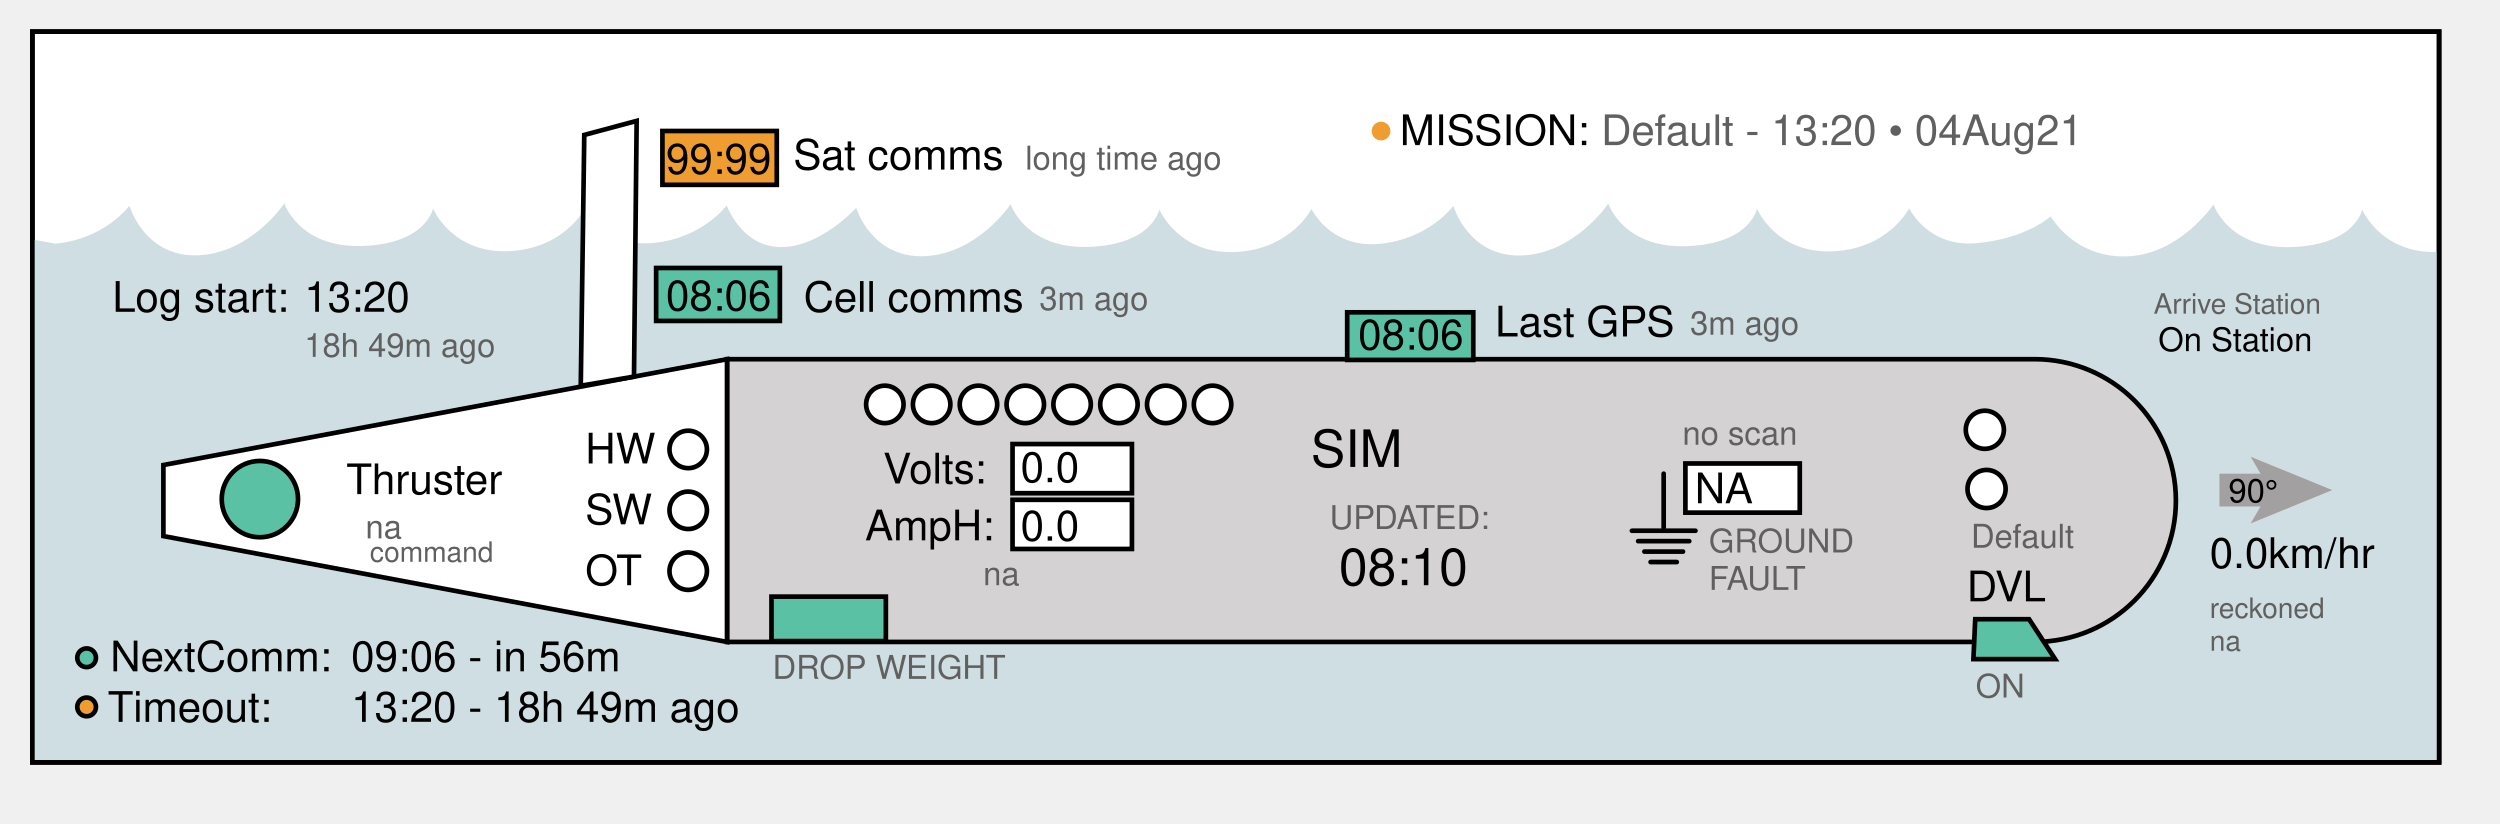
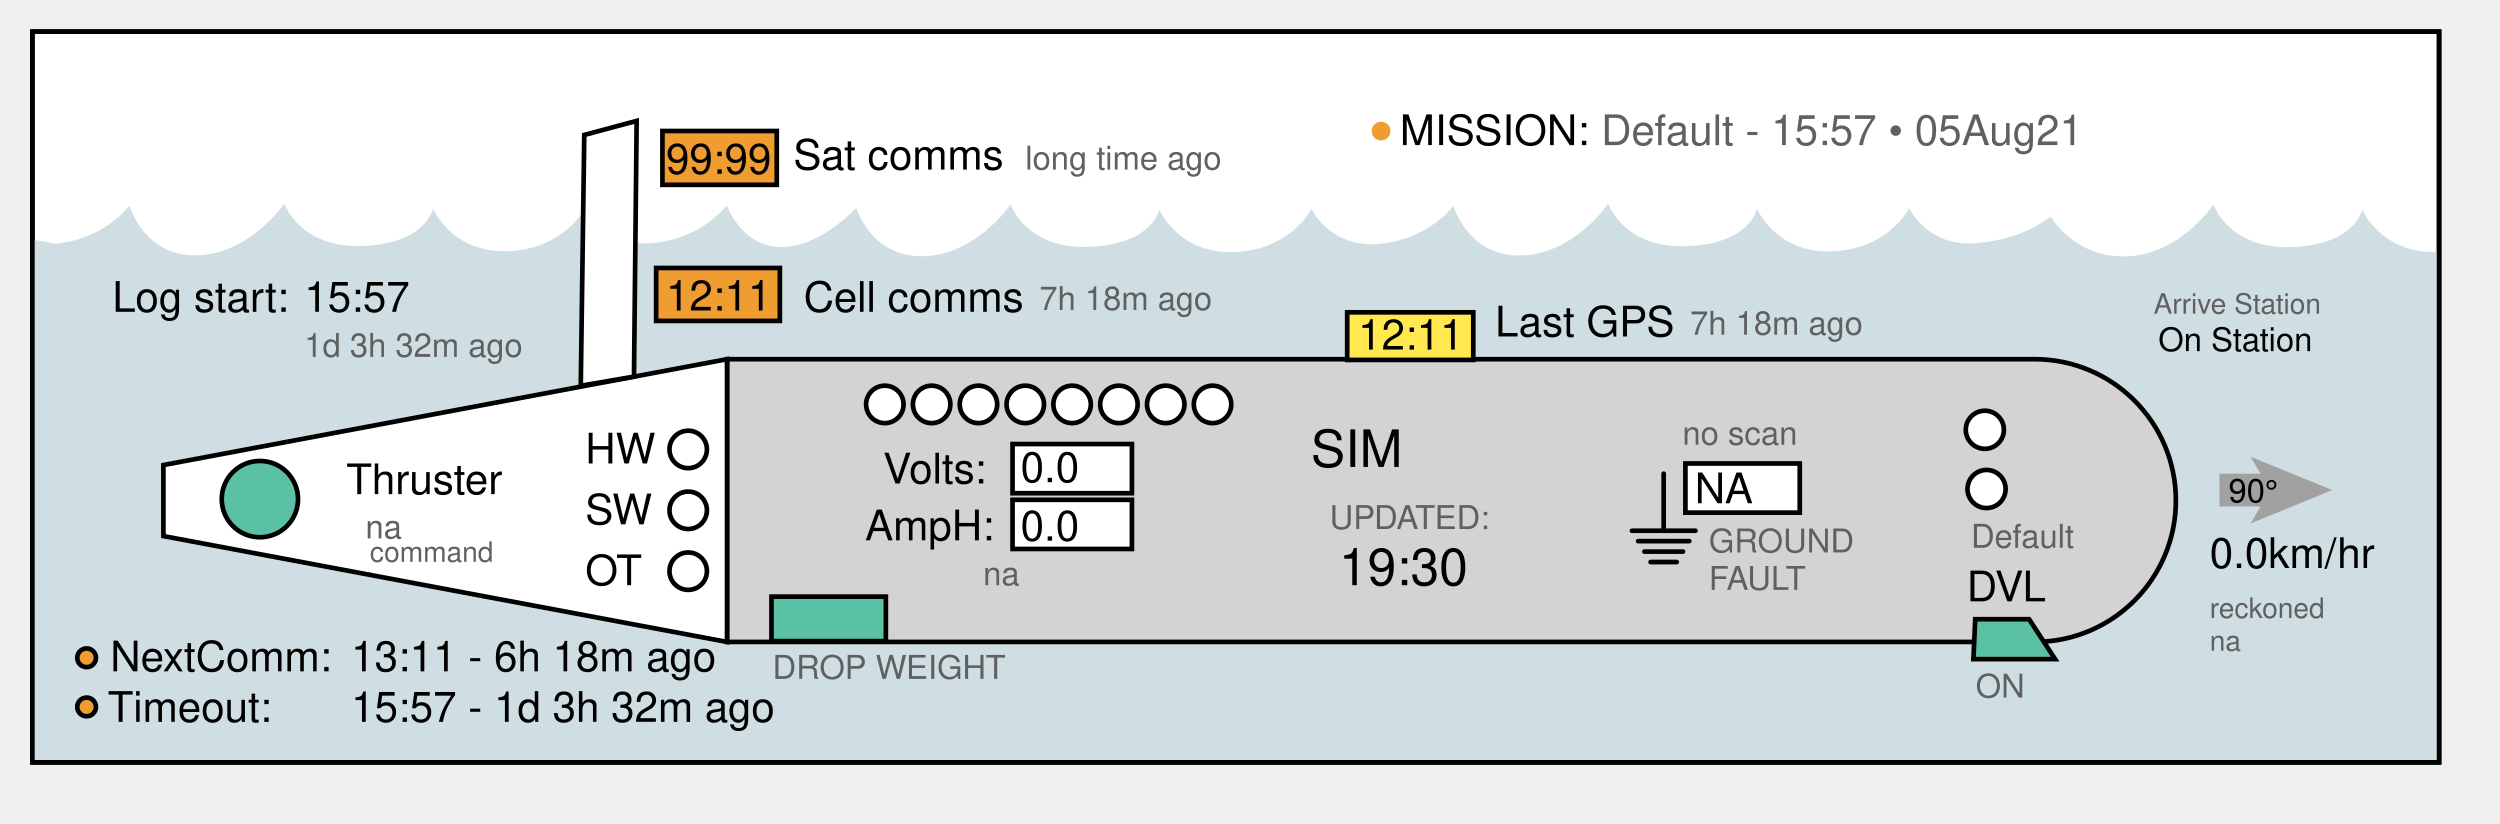
<svg xmlns="http://www.w3.org/2000/svg" version="1.1" id="Layer_1" x="0px" y="0px" viewBox="120 155 534 176" xml:space="preserve">
  <style type="text/css">
	.st0{fill:#CFDEE2;} 
	.st1{fill:none;stroke:#000000; }
	.st2{fill:#D4D2D2;stroke:#000000; } 
	.st3{fill:#FFFFFF;stroke:#000000; } 
	.st4{fill:#5AC1A4;stroke:#000000; } 
	.st5{fill:#FFE850;stroke:#000000; } 
	.st6{fill:#EF9D30;stroke:#000000; } 
	.st7{fill:#FFFFFF;stroke:#000000;stroke-linecap:round; }
	.st8{fill:#C6C4C4;stroke:#000000;stroke-linecap:round; }
	.st9{font-family:HelveticaNeue, Helvetica, Arial, sans-serif;}
	.st10{font-size:9px;}
	.st11{fill:#6D6E6E;stroke:#000000; } 
	.st12{fill:#606060;}  
	.st13{font-size:7px;}
	.st14{font-family:HelveticaNeue-Medium, Helvetica, Arial, sans-serif; }
	.st15{font-size:11px;}
	.st16{fill:#A2A0A0;} 
	.st17{fill:#e3cfa7;} 
	.st18{fill:none;stroke:none; } 
	.st19{fill:#555555;stroke:#000000;stroke-miterlimit:10;}  
	.st20{fill:#e3cfa7;stroke:#000000;stroke-miterlimit:10;}  
	.st21{fill:none;stroke:#46A247;stroke-width:4;stroke-miterlimit:10;} 
	.st22{fill:none;stroke:#555555;stroke-width:9;stroke-linecap:round;stroke-miterlimit:10;} 
	.st23{fill:none;stroke:#46A247;stroke-width:4;stroke-miterlimit:10;} 
	.st24{font-size:6px;}
	.st25{fill:#5AC1A4;stroke:none; } 
	.st26{fill:#FFE850;stroke:none; } 
	.st27{fill:#EF9D30;stroke:none; } 	
	
	.st28{fill:#333333; } 
	.st30{font-size:8px;} 
	.st31{fill:#B4372D;} 
	.stleak2{fill:#7DA6D8;} 
	.stleak1{fill:#92c19b;} 

	</style>
  <rect desc="backgroundbox" x="126.91" y="161.76" class="st3" width="514.08" height="156.08" />
  <g transform="translate(0 8)">
    <g>
      <path class="st0" d="M640.68,200.81v108.71H126.47V198.07l5.36,0.98c10.57-0.98,15.74-8.04,15.74-8.04l0.18,0.2    c0,0,3.21,10.75,14.54,10.32c11.33-0.43,18.44-11.08,18.44-11.08s3.19,9.61,16.79,9.09c13.6-0.52,14.98-8.01,14.98-8.01    s3.95,9.58,16.03,9.12c12.09-0.46,16.47-9.21,16.47-9.21s3.93,8.43,14.49,7.46c10.57-0.98,15.74-8.04,15.74-8.04    s3.15,8.92,11.62,8.92c8.47,0,16.04-8.38,16.04-8.38s3.21,10.75,14.54,10.32c11.33-0.43,18.44-11.08,18.44-11.08    s3.19,9.61,16.79,9.09c13.6-0.52,14.98-8.01,14.98-8.01s3.95,9.58,16.03,9.12c12.09-0.46,16.47-9.21,16.47-9.21    s3.93,8.43,14.49,7.46c10.57-0.98,15.74-8.04,15.74-8.04l0.18,0.2c0,0,3.21,10.75,14.54,10.32c11.33-0.43,18.44-11.08,18.44-11.08    s3.19,9.61,16.79,9.09c13.6-0.52,14.98-8.01,14.98-8.01s3.95,9.58,16.03,9.12c12.09-0.46,16.47-9.21,16.47-9.21    s3.93,8.43,14.49,7.46c10.57-0.98,15.74-5.72,15.74-5.72s5,8.97,16.33,8.54c11.33-0.43,18.44-11.08,18.44-11.08    s3.19,9.61,16.79,9.09c13.6-0.52,14.98-8.01,14.98-8.01S628.59,201.27,640.68,200.81" />
    </g>
  </g>
  <rect desc="dirtbox" x="126.91" y="281.76" class="st18" width="514.08" height="36.08" />
  <rect desc="backgroundbox" x="126.91" y="161.76" class="st1" width="514.08" height="156.08" />
  <line desc="bigcable" class="st18" x1="250.77" y1="292.21" x2="268.73" y2="281.71" />
  <path desc="smallcable" class="st18" d="M137.01,323.1c0,0,7.44-8.93,20.84-8.93s20.85,8.93,42.05,8.93s29.77-18.98,47.66-28.86" />
  <path class="st2" d="M554.57,292.12l-279.27,0l0-60.4l279.27,0c16.68,0,30.2,13.52,30.2,30.2v0  C584.77,278.6,571.25,292.12,554.57,292.12z" />
  <polygon class="st3" points="154.9,269.51 275.29,292.12 275.29,231.72 154.9,254.33 " />
  <polygon class="st3" points="255.42,235.44 244.05,237.4 244.8,183.82 255.99,180.82 " />
  <text desc="HardwareLabel" text-anchor="right" transform="matrix(1 0 0 1 245 254)" class="st9 st10">HW</text>
  <text desc="SoftwareLabel" text-anchor="right" transform="matrix(1 0 0 1 245 267)" class="st9 st10">SW</text>
  <text desc="OtherLabel" text-anchor="right" transform="matrix(1 0 0 1 245 280)" class="st9 st10">OT</text>
  <rect desc="drop" x="284.79" y="282.44" class="st4" width="24.43" height="9.5" />
  <g>
    <line class="st7" x1="475.36" y1="256.18" x2="475.36" y2="267.72" />
    <line class="st7" x1="468.58" y1="268.37" x2="482.15" y2="268.37" />
    <line class="st7" x1="469.91" y1="270.59" x2="480.82" y2="270.59" />
    <line class="st7" x1="471.24" y1="272.82" x2="479.49" y2="272.82" />
  </g>
  <line class="st8" x1="472.57" y1="275.05" x2="478.16" y2="275.05" />
  <circle desc="thrust" class="st4" cx="175.51" cy="261.61" r="8.15" />
  <g>
    <circle desc="bat1" class="st3" cx="309" cy="241.38" r="4" />
    <circle desc="bat2" class="st3" cx="319" cy="241.38" r="4" />
    <circle desc="bat3" class="st3" cx="329" cy="241.38" r="4" />
    <circle desc="bat4" class="st3" cx="339" cy="241.38" r="4" />
    <circle desc="bat5" class="st3" cx="349" cy="241.38" r="4" />
    <circle desc="bat6" class="st3" cx="359" cy="241.38" r="4" />
    <circle desc="bat7" class="st3" cx="369" cy="241.38" r="4" />
    <circle desc="bat8" class="st3" cx="379" cy="241.38" r="4" />
  </g>
  <circle desc="missiondefault" class="st27" cx="415" cy="183" r="2" />
  <circle desc="scheduleddefault" class="st18" cx="415" cy="193.5" r="1.6" />
-   <circle desc="commoverdue" class="st4" cx="138.5" cy="295.5" r="2" />
+   <circle desc="commoverdue" class="st6" cx="138.5" cy="295.5" r="2" />
  <circle desc="missionoverdue" class="st6" cx="138.5" cy="306" r="2" />
  <rect desc="satcomm" x="261.49" y="182.98" class="st6" width="24.43" height="11.5" />
-   <rect desc="cell" x="260.15" y="212.24" class="st4" width="26.43" height="11.31" />
-   <rect desc="gps" x="407.76" y="221.71" class="st4" width="26.93" height="10.17" />
+   <rect desc="cell" x="260.15" y="212.24" class="st6" width="26.43" height="11.31" />
+   <rect desc="gps" x="407.76" y="221.71" class="st5" width="26.93" height="10.17" />
  <rect desc="amps" x="336.28" y="261.76" class="st3" width="25.5" height="10.5" />
  <rect desc="volts" x="336.28" y="249.85" class="st3" width="25.5" height="10.5" />
  <rect desc="gf_rect" x="480" y="254.0" class="st3" width="24.43" height="10.5" />
  <circle desc="HW" class="st3" cx="267" cy="251" r="4" />
  <circle desc="SW" class="st3" cx="267" cy="264" r="4" />
  <circle desc="OT" class="st3" cx="267" cy="277" r="4" />
  <polygon desc="dvl" class="st4" points="541.91,287.26 553.41,287.26 558.97,295.79 541.52,295.79 " />
  <polygon desc="cart" class="st18" points="348.8,282.24 348.8,315.73 524.05,315.73 524.05,282.24 503.4,282.24 496.15,301.22 381.17,301.22   369.22,282.74 " />
  <circle desc="circle1" class="st18" cx="362.59" cy="298.44" r="5.86" />
  <circle desc="circle2" class="st18" cx="510.1" cy="298.44" r="5.86" />
  <circle desc="UBAT" class="st3" cx="543.96" cy="246.8" r="4.07" />
  <circle desc="flow" class="st3" cx="544.33" cy="259.45" r="4.07" />
  <text desc="text_flowago" transform="matrix(1 0 0 1 541.0 272.0)" class="st12 st9 st13">Default</text>
  <g desc="arrow" transform="rotate (-90,604.94,259.74), rotate(90,605,259.74)">
    <rect x="594.14" y="256.24" class="st16" width="11.73" height="7" />
    <g>
      <polygon class="st16" points="618.22,259.74 600.81,266.86 604.94,259.74 600.81,252.63       " />
    </g>
  </g>
-   <text desc="mission" transform="matrix(1 0 0 1 462.0 186)" class="st9 st10 st12">Default - 13:20 • 04Aug21</text>
+   <text desc="mission" transform="matrix(1 0 0 1 462.0 186)" class="st9 st10 st12">Default - 15:57 • 05Aug21</text>
  <text desc="missionsched" transform="matrix(1 0 0 1 419.5 196)" class="st12 st9 st13" />
-   <text desc="text_cell" transform="matrix(1 0 0 1 262.2472 221.3249)" class="st9 st10">08:06</text>
+   <text desc="text_cell" transform="matrix(1 0 0 1 262.2472 221.3249)" class="st9 st10">12:11</text>
  <text desc="test_note" transform="matrix(1 0 0 1 133 174)" class="st12 st9 st13" />
  <text desc="test_notetime" transform="matrix(1 0 0 1 134 180)" class="st12 st9 st24" />
  <text desc="text_sat" transform="matrix(1 0 0 1 262.2478 192.1254)" class="st9 st10">99:99</text>
-   <text desc="text_gps" transform="matrix(1 0 0 1 410.1005 229.6799)" class="st9 st10">08:06</text>
+   <text desc="text_gps" transform="matrix(1 0 0 1 410.1005 229.6799)" class="st9 st10">12:11</text>
  <text desc="text_bearing" transform="matrix(1 0 0 1 596 262.3)" class="st9 st13">90°</text>
  <text desc="text_thrusttime" transform="matrix(1 0 0 1 592 276.3205)" class="st9 st10">0.0km/hr</text>
-   <text desc="text_nextcomm" transform="matrix(1 0 0 1 195 298.3899)" class="st9 st10">09:06 - in 56m</text>
-   <text desc="text_timeout" transform="matrix(1 0 0 1 195 309.1899)" class="st9 st10">13:20 - 18h 49m ago</text>
+   <text desc="text_nextcomm" transform="matrix(1 0 0 1 195 298.3899)" class="st9 st10">13:11 - 6h 18m ago</text>
+   <text desc="text_timeout" transform="matrix(1 0 0 1 195 309.1899)" class="st9 st10">15:57 - 1d 3h 32m ago</text>
  <text desc="text_commago" transform="matrix(1 0 0 1 339.0 191.2224)" class="st12 st9 st13">long time ago</text>
-   <text desc="text_logtime" transform="matrix(1 0 0 1 185.0 221.6039)" class="st9 st10">13:20</text>
-   <text desc="text_logago" transform="matrix(1 0 0 1 185.0 231.2224)" class="st12 st9 st13">18h 49m ago</text>
-   <text desc="text_cellago" transform="matrix(1 0 0 1 342.0 221.2224)" class="st12 st9 st13">3m ago</text>
+   <text desc="text_logtime" transform="matrix(1 0 0 1 185.0 221.6039)" class="st9 st10">15:57</text>
+   <text desc="text_logago" transform="matrix(1 0 0 1 185.0 231.2224)" class="st12 st9 st13">1d 3h 32m ago</text>
+   <text desc="text_cellago" transform="matrix(1 0 0 1 342.0 221.2224)" class="st12 st9 st13">7h 18m ago</text>
  <text desc="text_volts" transform="matrix(1 0 0 1 338.0 257.9931)" class="st9 st10">0.0</text>
  <text desc="text_amps" transform="matrix(1 0 0 1 338.0 270.4917)" class="st9 st10">0.0</text>
  <text desc="text_ampago" transform="matrix(1 0 0 1 330.0 280.0)" class="st12 st9 st13">na</text>
  <text desc="text_droptime" transform="matrix(1 0 0 1 338 300)" class="st12 st9 st13" />
  <text desc="text_gftime" transform="matrix(1 0 0 1 479.3629 250)" class="st12 st9 st13">no scan</text>
-   <text desc="text_gpsago" transform="matrix(1 0 0 1 481 226.5)" class="st12 st9 st13">3m ago</text>
+   <text desc="text_gpsago" transform="matrix(1 0 0 1 481 226.5)" class="st12 st9 st13">7h 18m ago</text>
  <text desc="text_gf" transform="matrix(1 0 0 1 482 262.4973)" class="st9 st10">NA</text>
  <text desc="text_speed" transform="matrix(1 0 0 1 198.0612 270)" class="st12 st9 st13">na</text>
  <text desc="text_vehicle" transform="matrix(1 0 0 1 400 254.7336)" class="st14 st15">SIM</text>
-   <text desc="text_lastupdate" transform="matrix(1 0 0 1 406.0 280.0)" class="st14 st15">08:10</text>
+   <text desc="text_lastupdate" transform="matrix(1 0 0 1 406.0 280.0)" class="st14 st15">19:30</text>
  <text desc="reckoned_detail" transform="matrix(1 0 0 1 592 294)" class="st12 st9 st24">na</text>
  <text desc="text_arrivestation" transform="matrix(1 0 0 1 581 230)" class="st9 st13">On Station</text>
  <text desc="text_stationdist" transform="matrix(1 0 0 1 582 238)" class="st12 st9 st24" />
  <text desc="text_currentdist" transform="matrix(1 0 0 1 582 245)" class="st12 st9 st24" />
  <text desc="text_dvlstatus" transform="matrix(1 0 0 1 542 304)" class="st12 st9 st13">ON</text>
  <text desc="text_criticalerror" transform="matrix(1 0 0 1 154.0 176)" class="st9 st30 st31" />
  <text desc="text_criticaltime" transform="matrix(1 0 0 1 156 183)" class="st12 st9 st13" />
  <text transform="matrix(1 0 0 1 419.0 186)" class="st9 st10">MISSION:</text>
  <text transform="matrix(1 0 0 1 404.0 268.0)" class="st12 st9 st13">UPDATED:</text>
  <text desc="reckoned_label" transform="matrix(1 0 0 1 592 287)" class="st12 st9 st24">reckoned</text>
  <text desc="speeded_label" transform="matrix(1 0 0 1 199 275)" class="st12 st9 st24">command</text>
  <text transform="matrix(1 0 0 1 308.64 258.2642)" class="st9 st10">Volts:</text>
  <text transform="matrix(1 0 0 1 304.7791 270.4165)" class="st9 st10">AmpH:</text>
  <text transform="matrix(1 0 0 1 285 300)" class="st12 st9 st13">DROP WEIGHT</text>
  <text transform="matrix(1 0 0 1 143.5453 298.3899)" class="st9 st10">NextComm:</text>
  <text transform="matrix(1 0 0 1 143.0 309.1899)" class="st9 st10">Timeout: </text>
  <g>
    <text transform="matrix(1 0 0 1 485 273)" class="st12 st9 st13">GROUND</text>
    <text transform="matrix(1 0 0 1 485 281)" class="st12 st9 st13">FAULT</text>
  </g>
  <text transform="matrix(1 0 0 1 540.0956 283.4494)" class="st9 st10">DVL</text>
  <text transform="matrix(1 0 0 1 439.3514 226.8654)" class="st9 st10">Last GPS</text>
  <text transform="matrix(1 0 0 1 289.4541 191.2224)" class="st9 st10">Sat comms</text>
  <text transform="matrix(1 0 0 1 291.6499 221.6039)" class="st9 st10">Cell comms</text>
  <text transform="matrix(1 0 0 1 144.0 221.6039)" class="st9 st10">Log start:</text>
  <text transform="matrix(1 0 0 1 193.9667 260.552)" class="st9 st10">Thruster</text>
  <text desc="arrive_label" transform="matrix(1 0 0 1 580 222)" class="st12 st9 st24">Arrive Station</text>
</svg>
